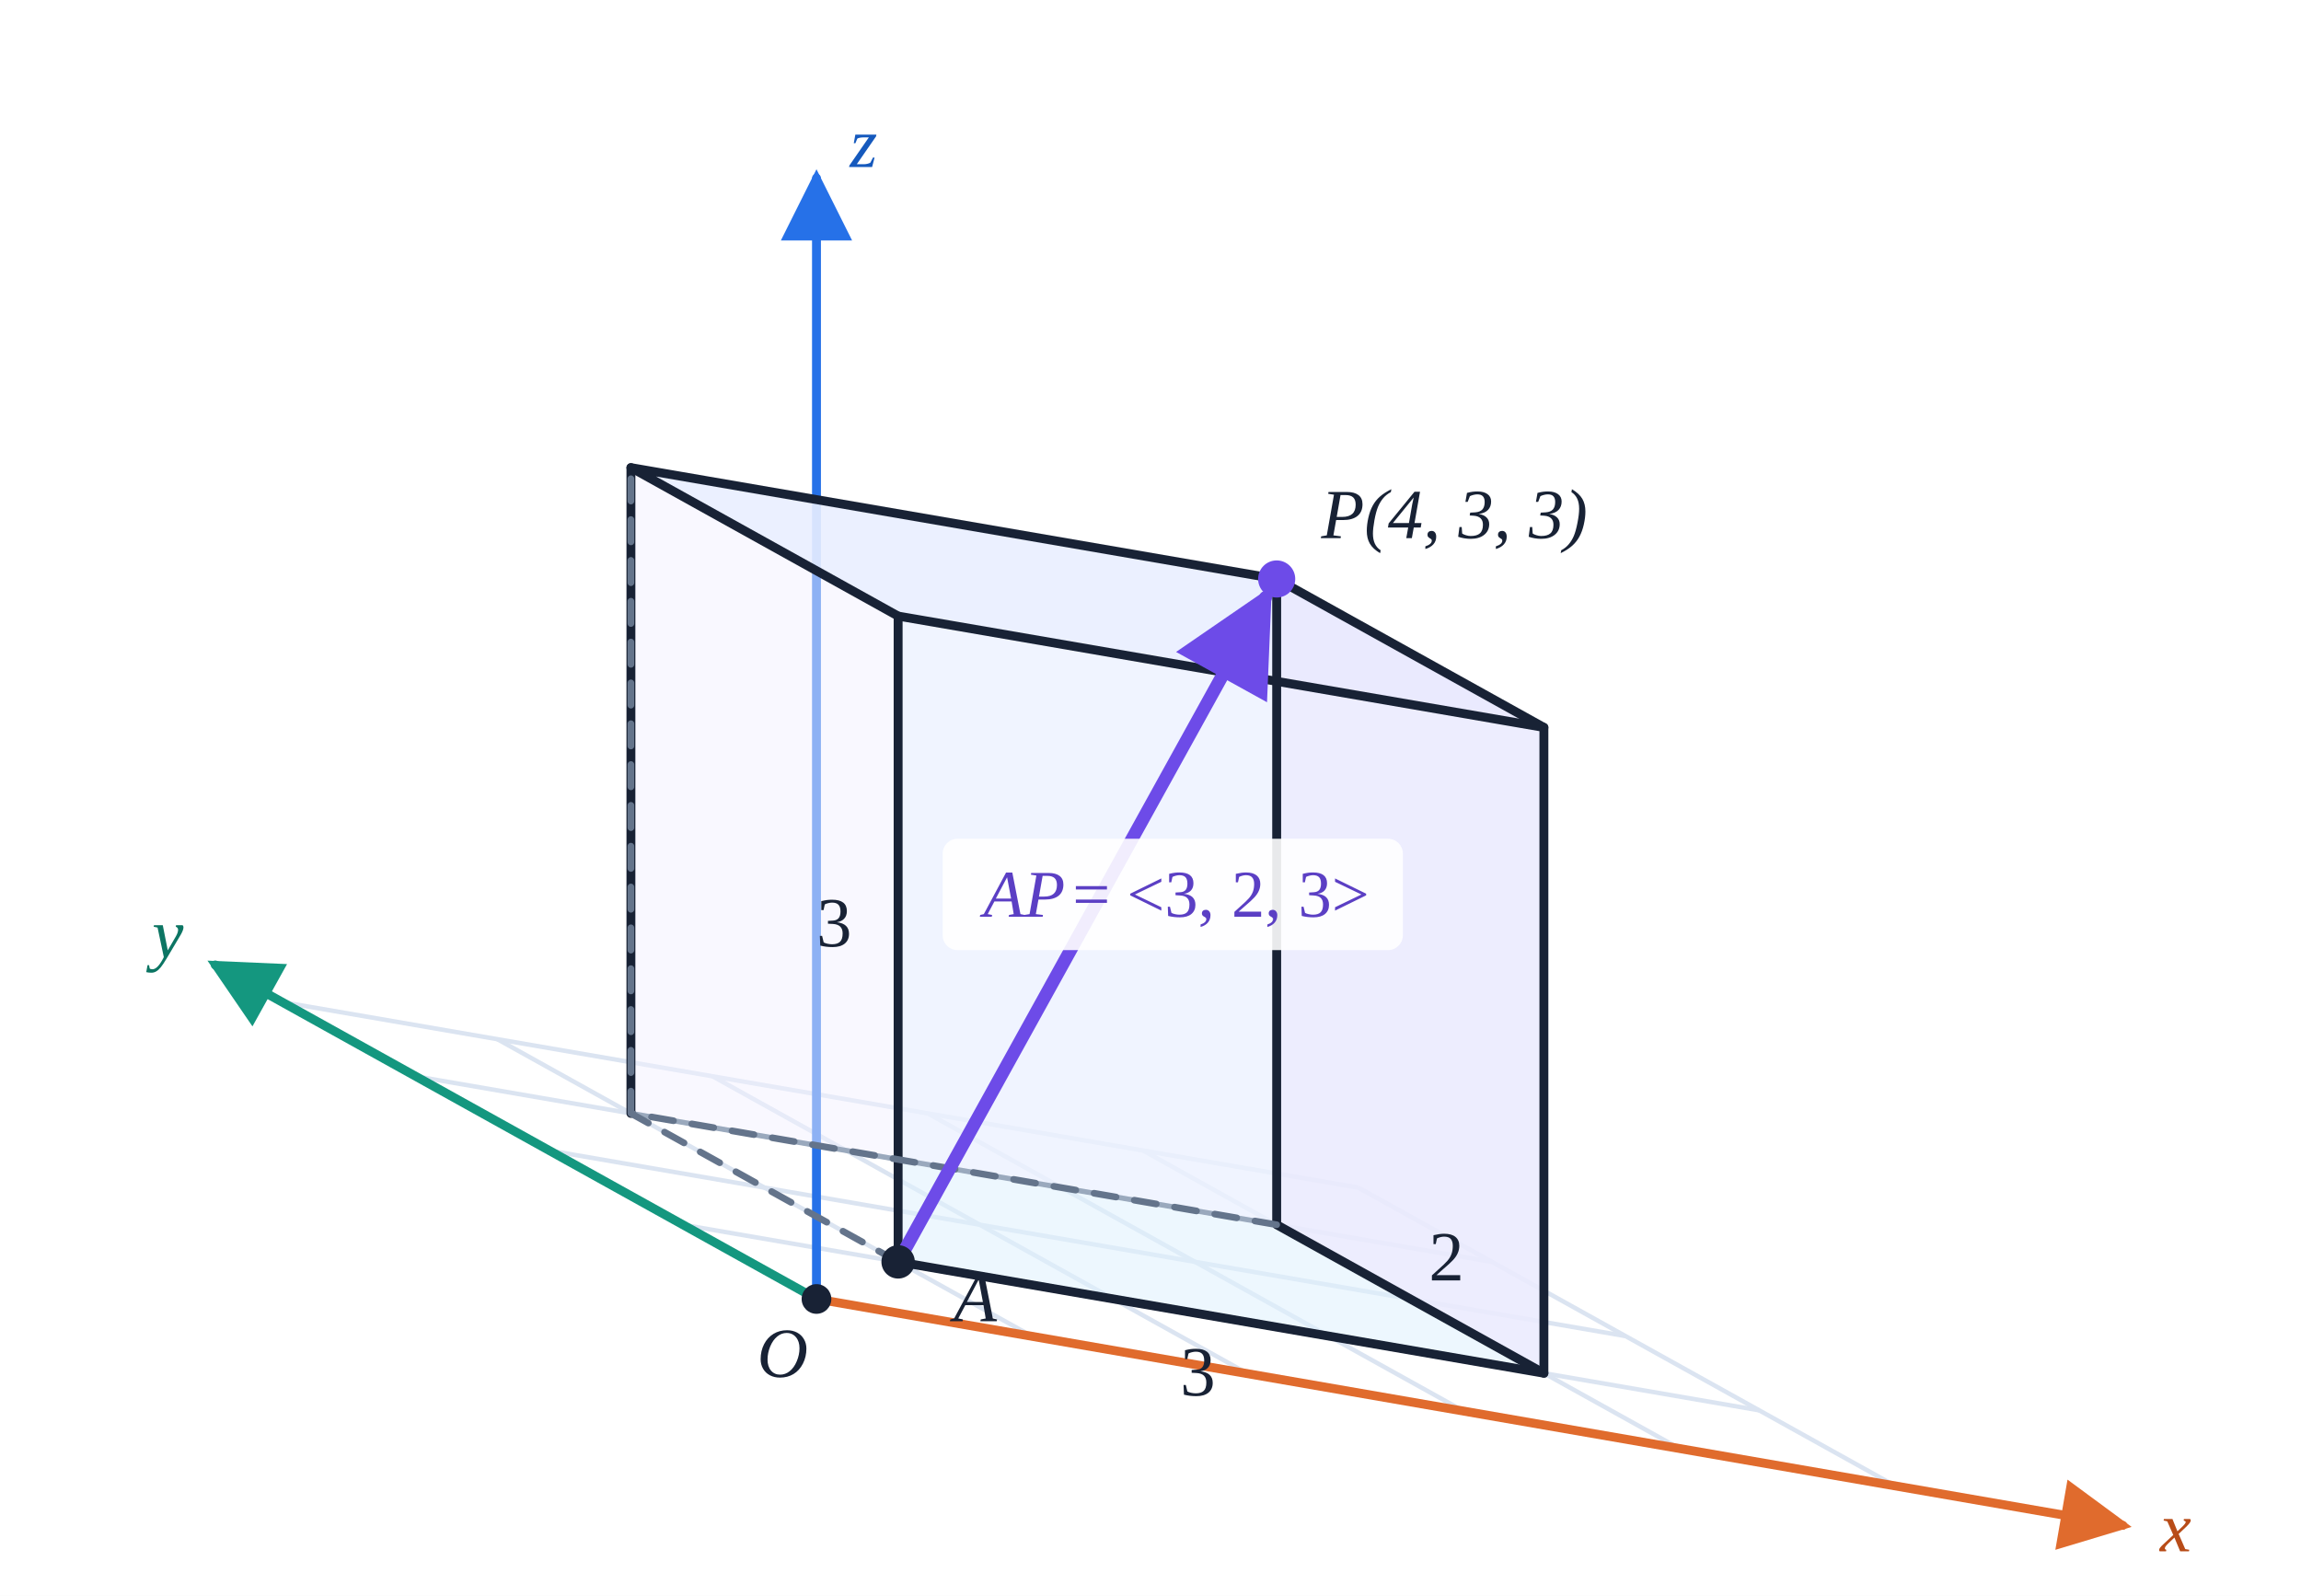
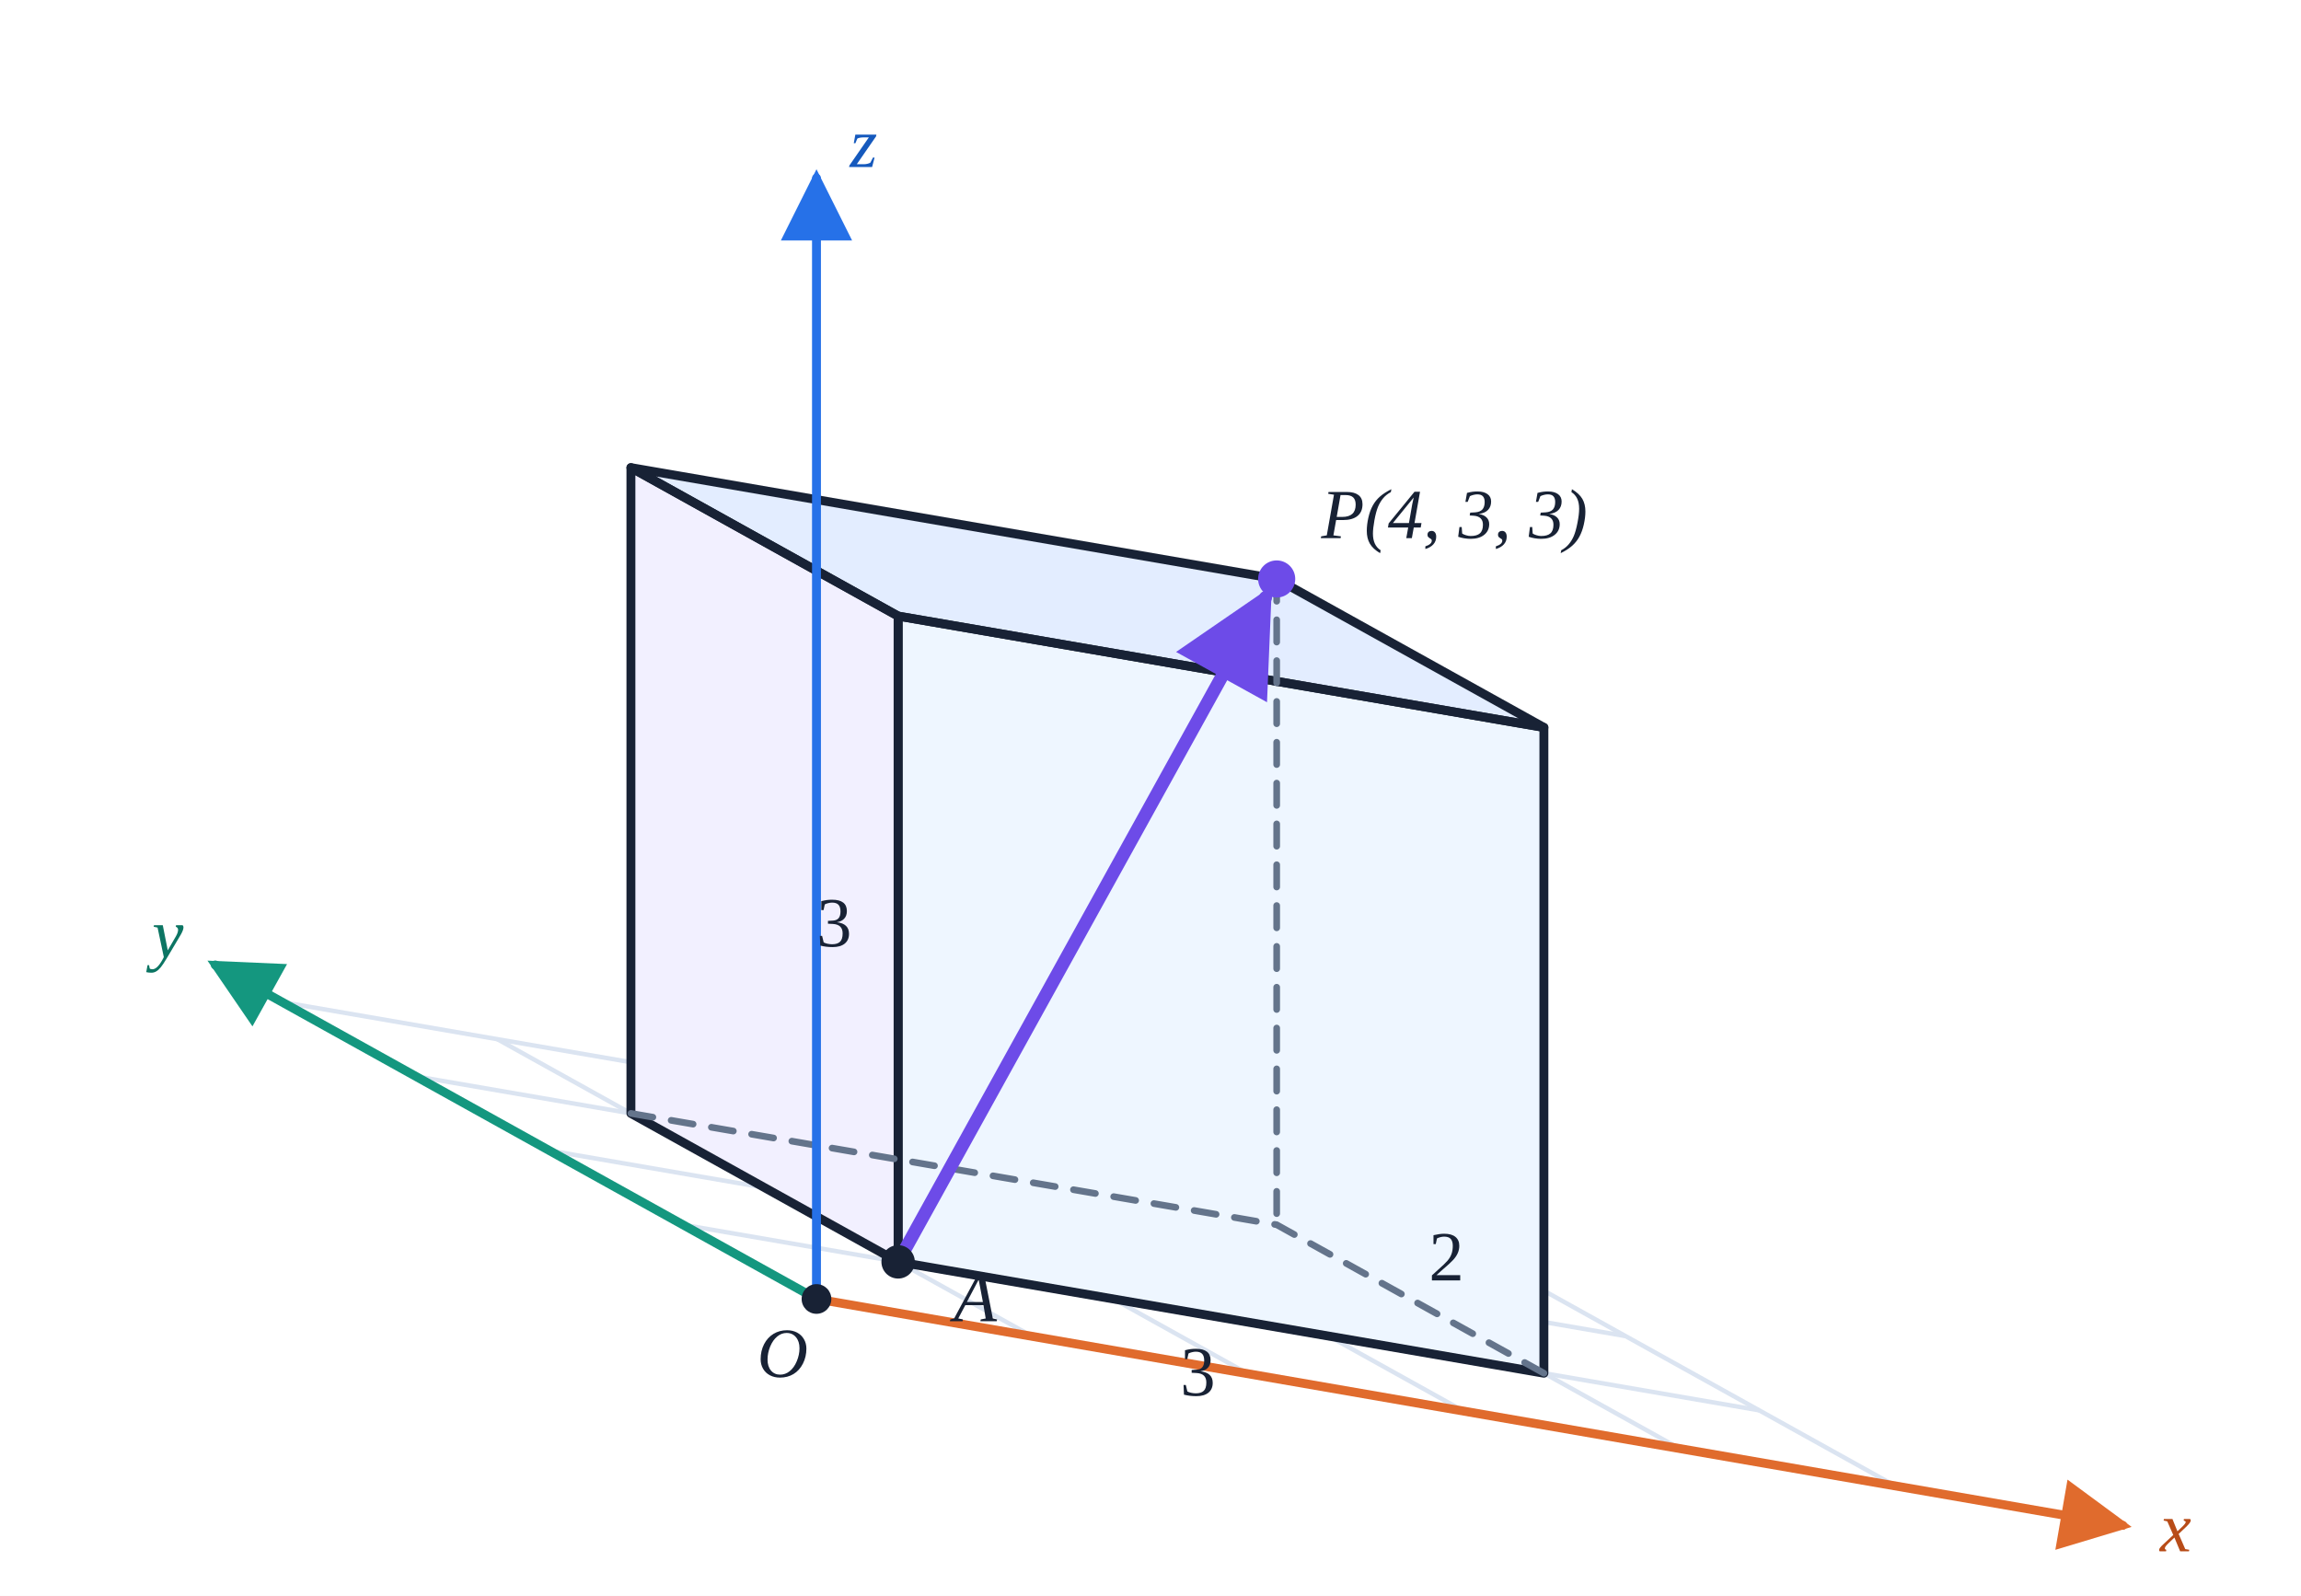
<svg xmlns="http://www.w3.org/2000/svg" width="620" height="430" viewBox="0 0 620 430" role="img" aria-labelledby="title desc">
  <defs>
    <marker id="arrow-x" markerWidth="8" markerHeight="8" refX="7" refY="4" orient="auto" markerUnits="strokeWidth">
      <path d="M0,0 L8,4 L0,8 Z" fill="#e06b2d" />
    </marker>
    <marker id="arrow-y" markerWidth="8" markerHeight="8" refX="7" refY="4" orient="auto" markerUnits="strokeWidth">
      <path d="M0,0 L8,4 L0,8 Z" fill="#14977f" />
    </marker>
    <marker id="arrow-z" markerWidth="8" markerHeight="8" refX="7" refY="4" orient="auto" markerUnits="strokeWidth">
      <path d="M0,0 L8,4 L0,8 Z" fill="#2671e8" />
    </marker>
    <marker id="arrow-vector" markerWidth="8" markerHeight="8" refX="7" refY="4" orient="auto" markerUnits="strokeWidth">
      <path d="M0,0 L8,4 L0,8 Z" fill="#6d4be8" />
    </marker>
  </defs>
  <rect width="620" height="430" fill="#ffffff" />
  <g fill="none" stroke="#dbe4f1" stroke-width="1.2">
    <path d="M278 360 L134 280 M336 370 L192 290 M394 380 L250 300 M452 390 L308 310 M510 400 L366 320" />
    <path d="M184 330 L474 380 M148 310 L438 360 M112 290 L402 340 M76 270 L366 320" />
  </g>
  <g fill="none" stroke-linecap="round" stroke-width="2.4">
    <line x1="220" y1="350" x2="572" y2="411" stroke="#e06b2d" marker-end="url(#arrow-x)" />
    <line x1="220" y1="350" x2="58" y2="260" stroke="#14977f" marker-end="url(#arrow-y)" />
-     <line x1="220" y1="350" x2="220" y2="48" stroke="#2671e8" marker-end="url(#arrow-z)" />
  </g>
-   <g stroke="#9aa9bd" stroke-width="1.4">
-     <path d="M242 166 L416 196 L344 156 L170 126 Z" fill="#dbeafe" fill-opacity="0.82" />
-     <path d="M242 340 L416 370 L416 196 L242 166 Z" fill="#e0f2fe" fill-opacity="0.58" />
-     <path d="M416 370 L344 330 L344 156 L416 196 Z" fill="#ede9fe" fill-opacity="0.72" />
-     <path d="M170 300 L344 330 L344 156 L170 126 Z" fill="#f5f3ff" fill-opacity="0.5" />
+   <g stroke="#9aa9bd" stroke-width="1.4" stroke-linejoin="round">
+     <path d="M170 126 L242 166 L242 340 L170 300 Z" fill="#f2f0ff" />
+     <path d="M242 166 L416 196 L416 370 L242 340 Z" fill="#eef6ff" />
+     <path d="M170 126 L344 156 L416 196 L242 166 Z" fill="#e3edff" />
  </g>
  <g fill="none" stroke="#182235" stroke-linecap="round" stroke-linejoin="round" stroke-width="2.4">
-     <path d="M242 340 L416 370 L416 196 L242 166 Z" />
-     <path d="M242 166 L170 126 L344 156 L416 196" />
-     <path d="M416 370 L344 330 L344 156" />
-     <path d="M170 126 L170 300" />
+     <path d="M170 126 L344 156 L416 196 L242 166 Z" />
+     <path d="M170 126 L242 166 L242 340 L170 300 Z" />
+     <path d="M242 166 L416 196 L416 370 L242 340 Z" />
  </g>
  <g fill="none" stroke="#64748b" stroke-dasharray="6 5" stroke-linecap="round" stroke-width="1.8">
-     <path d="M242 340 L170 300 L344 330" />
-     <path d="M170 300 L170 126" />
+     <path d="M170 300 L344 330 L416 370" />
+     <path d="M344 156 L344 330" />
  </g>
+   <line x1="220" y1="350" x2="220" y2="48" fill="none" stroke="#2671e8" stroke-linecap="round" stroke-width="2.4" marker-end="url(#arrow-z)" />
  <line x1="242" y1="340" x2="341" y2="161" stroke="#6d4be8" stroke-linecap="round" stroke-width="3.5" marker-end="url(#arrow-vector)" />
  <g fill="#182235">
    <circle cx="242" cy="340" r="4.5" />
    <circle cx="344" cy="156" r="5" fill="#6d4be8" />
    <circle cx="220" cy="350" r="4" />
  </g>
  <g fill="#182235" font-family="Georgia, 'Times New Roman', serif" font-size="19">
    <text x="582" y="418" fill="#b84c18" font-style="italic">x</text>
    <text x="41" y="258" fill="#0c7563" font-style="italic">y</text>
    <text x="229" y="45" fill="#1559bd" font-style="italic">z</text>
    <text x="204" y="371" font-style="italic">O</text>
    <text x="257" y="356" font-style="italic">A</text>
    <text x="356" y="145" font-style="italic">P(4, 3, 3)</text>
    <text x="318" y="376">3</text>
    <text x="385" y="345">2</text>
    <text x="220" y="255">3</text>
  </g>
-   <g font-family="Georgia, 'Times New Roman', serif" font-size="18">
-     <rect x="254" y="226" width="124" height="30" rx="4" fill="#ffffff" fill-opacity="0.9" />
-     <text x="265" y="247" fill="#5b3fc4" font-style="italic">AP</text>
-     <text x="289" y="247" fill="#5b3fc4">= &lt;3, 2, 3&gt;</text>
-   </g>
</svg>
